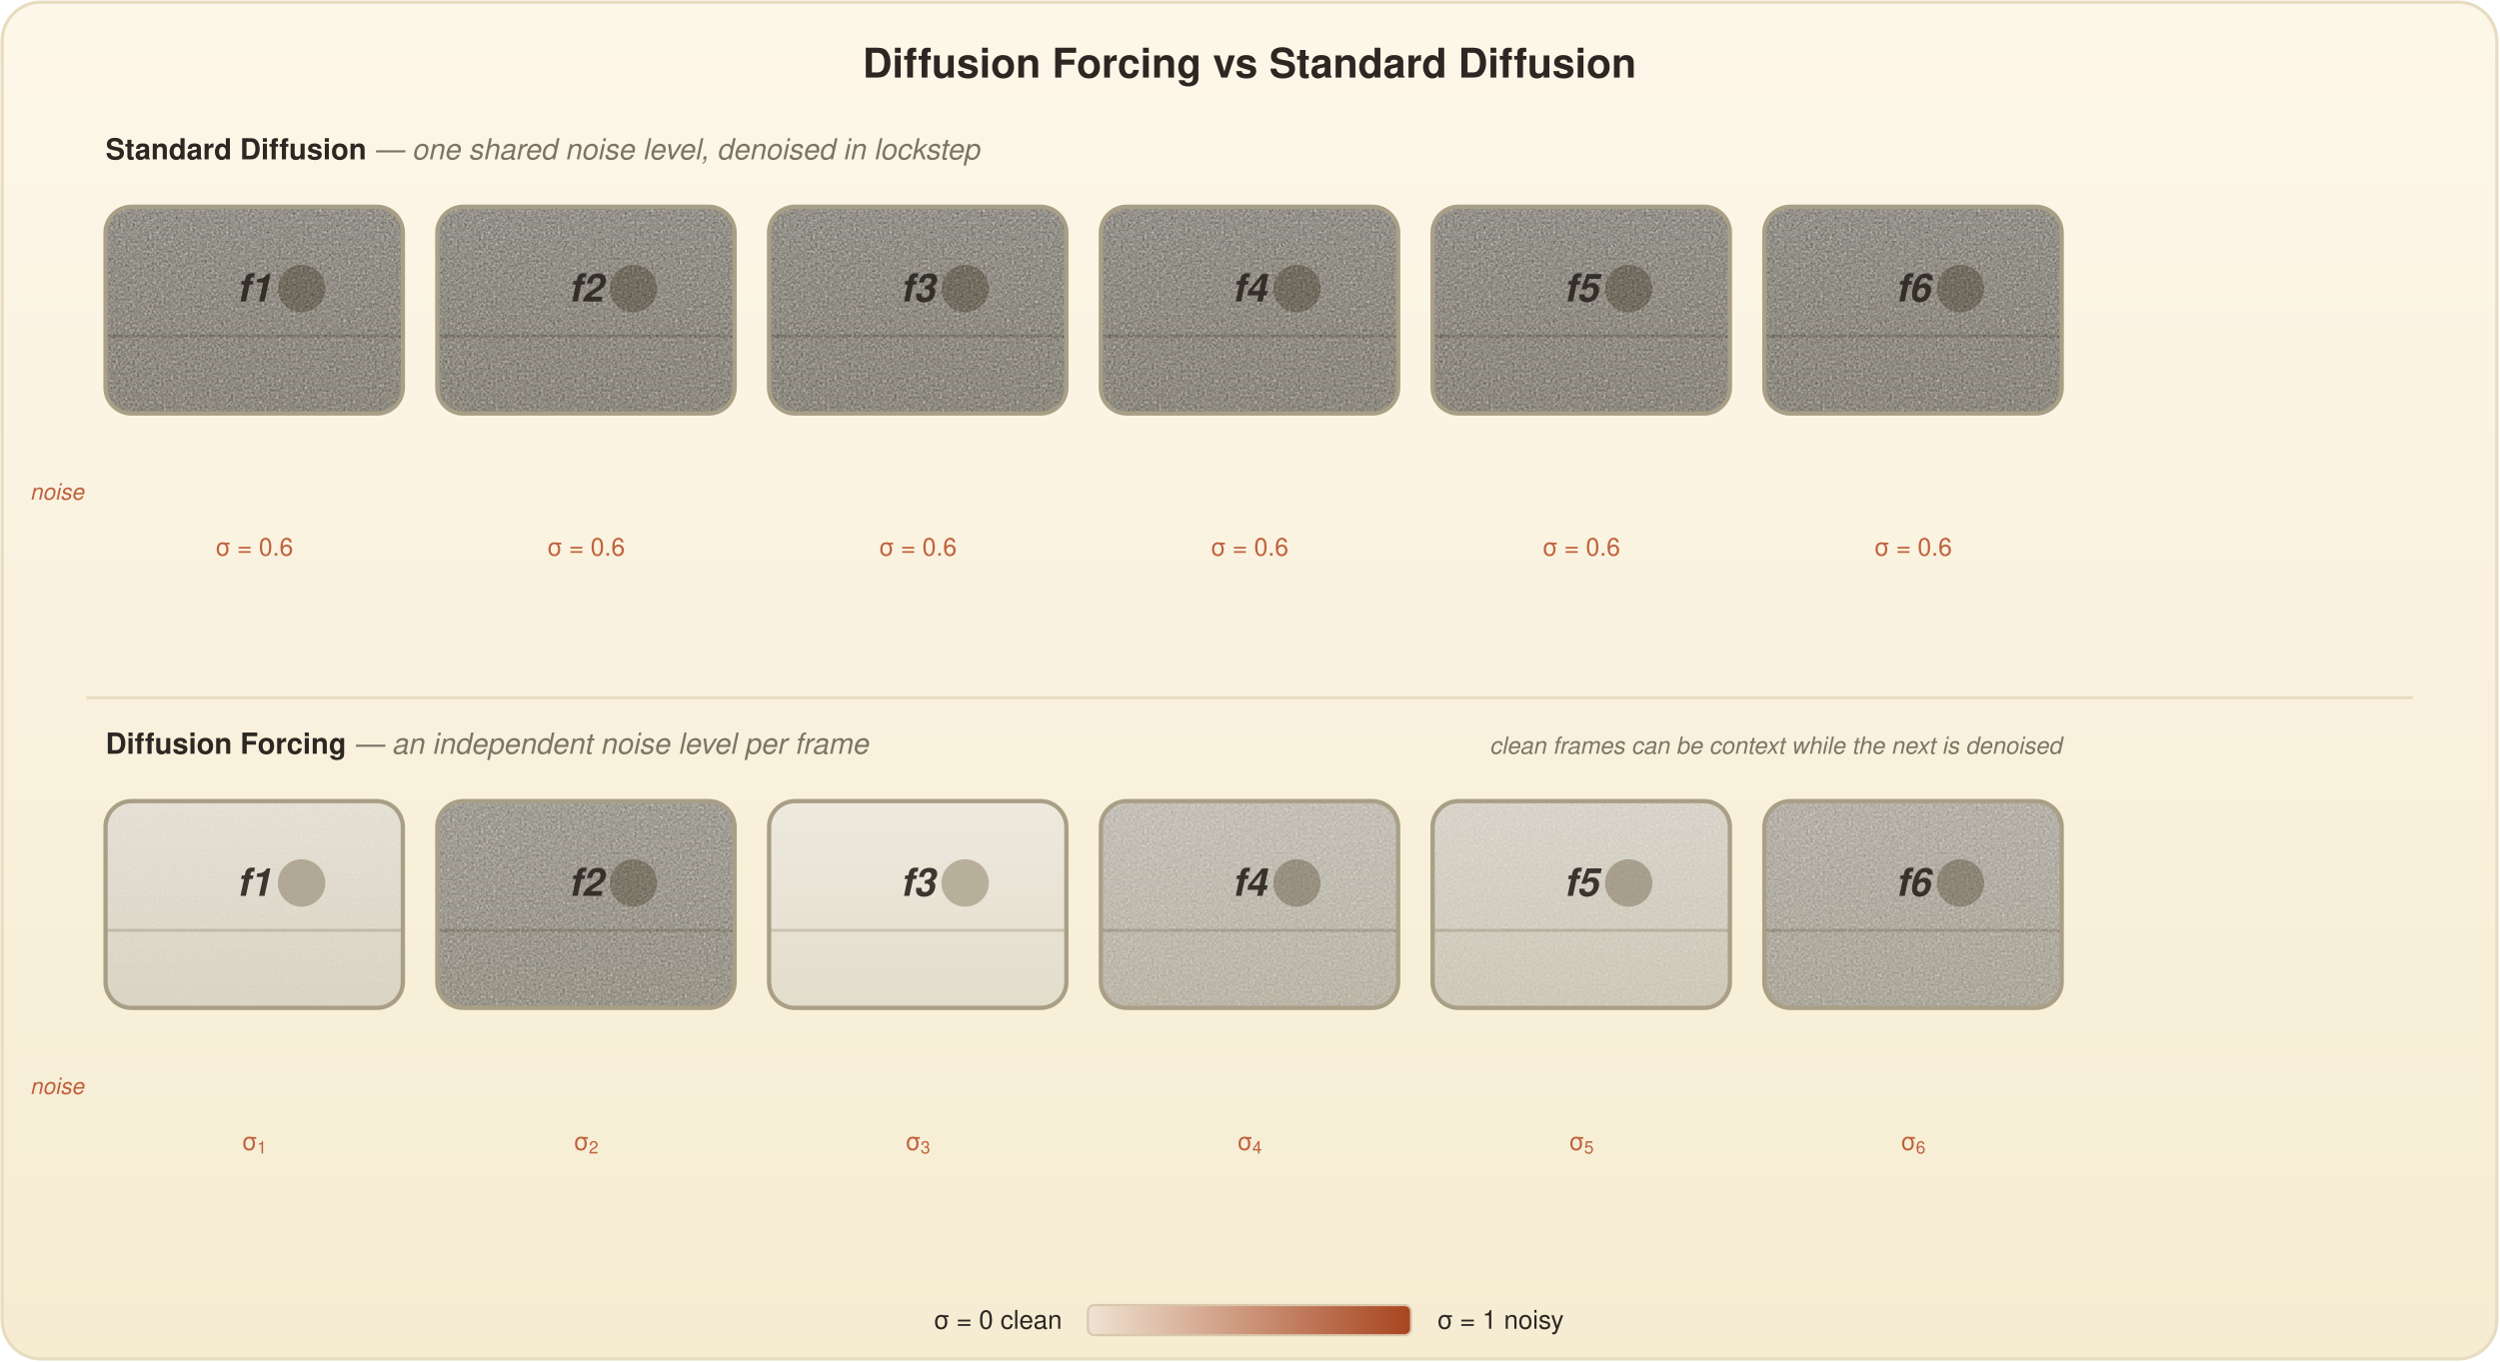
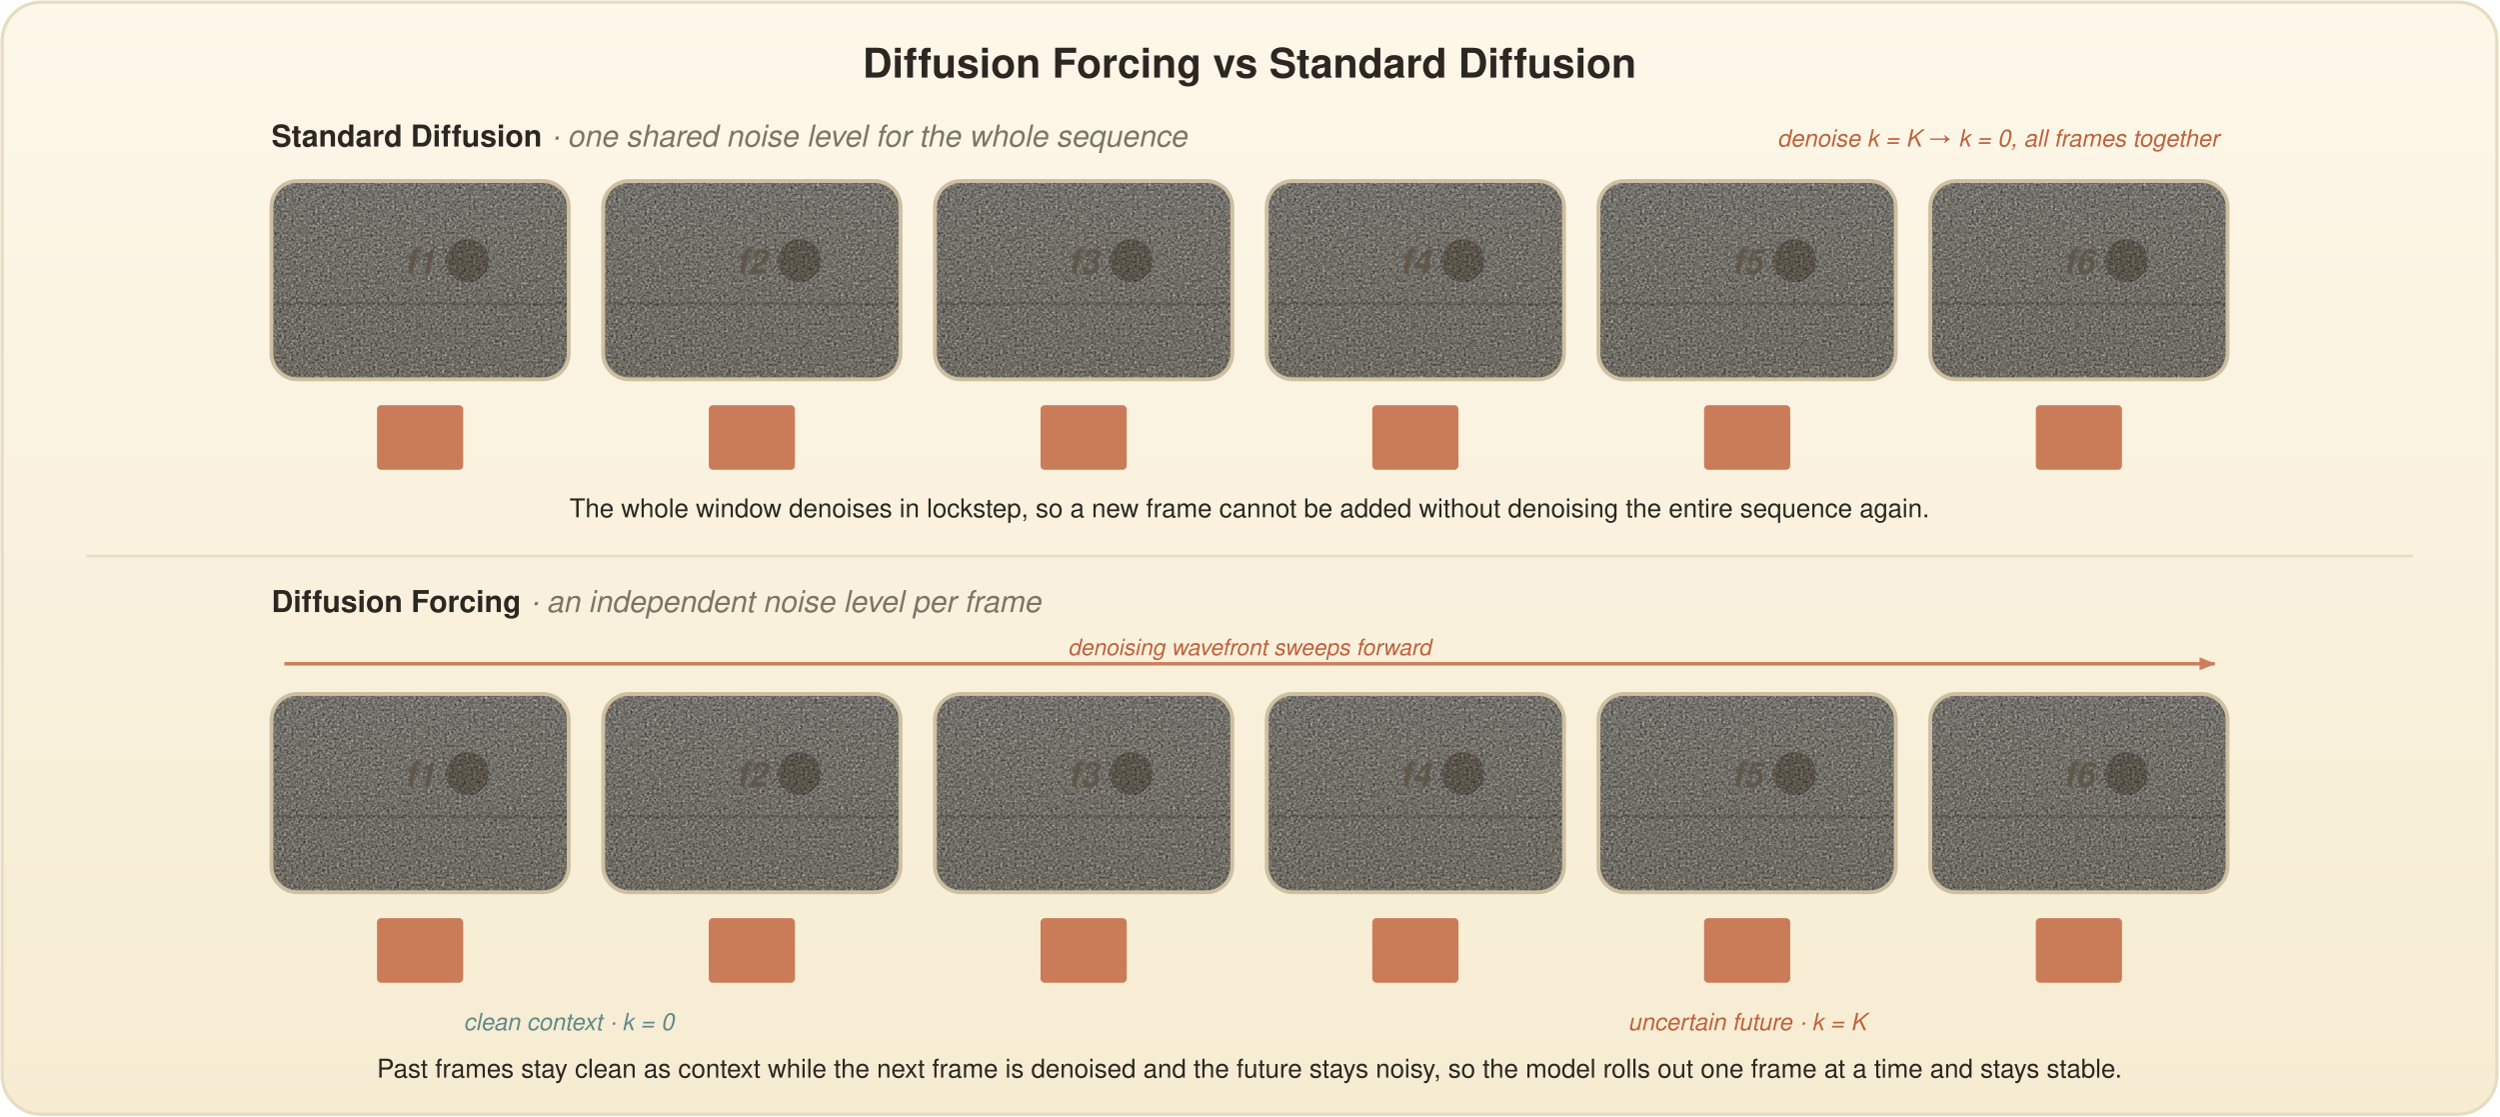
- <svg xmlns="http://www.w3.org/2000/svg" viewBox="0 0 1160 632" font-family="-apple-system, BlinkMacSystemFont, 'Segoe UI', Helvetica, Arial, sans-serif" role="img" aria-label="Diffusion forcing vs standard diffusion">
+ <svg xmlns="http://www.w3.org/2000/svg" viewBox="0 0 1160 518" font-family="-apple-system, BlinkMacSystemFont, 'Segoe UI', Helvetica, Arial, sans-serif" role="img" aria-label="Diffusion forcing vs standard diffusion">
  <defs>
    <linearGradient id="card" x1="0" y1="0" x2="0" y2="1">
      <stop offset="0" stop-color="#fdf7e9" />
      <stop offset="1" stop-color="#f6ecd2" />
    </linearGradient>
    <clipPath id="fclip">
-       <rect width="138" height="96" rx="12" />
+       <rect width="138" height="92" rx="12" />
    </clipPath>
    <filter id="grain">
      <feTurbulence type="fractalNoise" baseFrequency="0.9" numOctaves="3" seed="7" stitchTiles="stitch" />
      <feColorMatrix type="matrix" values="0 0 0 0 0  0 0 0 0 0  0 0 0 0 0  0.42 0.42 0.42 0 0" />
    </filter>
-     <linearGradient id="nscale" x1="0" y1="0" x2="1" y2="0">
-       <stop offset="0" stop-color="#efe2d2" />
-       <stop offset="1" stop-color="#a8451f" />
-     </linearGradient>
+     <marker id="ah-c0613c" markerWidth="9" markerHeight="9" refX="7" refY="3" orient="auto" markerUnits="userSpaceOnUse">
+       <path d="M0,0 L7.5,3 L0,6 Z" fill="#c0613c" />
+     </marker>
+     <marker id="ah-7c7565" markerWidth="9" markerHeight="9" refX="7" refY="3" orient="auto" markerUnits="userSpaceOnUse">
+       <path d="M0,0 L7.5,3 L0,6 Z" fill="#7c7565" />
+     </marker>
+     <marker id="ah-b3552c" markerWidth="9" markerHeight="9" refX="7" refY="3" orient="auto" markerUnits="userSpaceOnUse">
+       <path d="M0,0 L7.5,3 L0,6 Z" fill="#b3552c" />
+     </marker>
  </defs>
-   <rect x="1" y="1" width="1158" height="630" rx="18" fill="url(#card)" stroke="#e7dcc0" stroke-width="1.5" />
+   <rect x="1" y="1" width="1158" height="516" rx="18" fill="url(#card)" stroke="#e7dcc0" stroke-width="1.5" />
  <text x="580.0" y="36" text-anchor="middle" font-size="19" font-weight="700" fill="#2c2722">Diffusion Forcing vs Standard Diffusion</text>
-   <text x="49" y="74" font-size="13.5" font-weight="700" fill="#2c2722">Standard Diffusion <tspan font-weight="400" fill="#7c7565" font-style="italic">— one shared noise level, denoised in lockstep</tspan>
+   <text x="126" y="68" font-size="14" font-weight="700" fill="#2c2722">Standard Diffusion <tspan font-weight="400" fill="#7c7565" font-style="italic">· one shared noise level for the whole sequence</tspan>
  </text>
-   <g transform="translate(49,96)">
-     <linearGradient id="gstd49" x1="0" y1="0" x2="0" y2="1">
-       <stop offset="0" stop-color="#eee9de" />
-       <stop offset="1" stop-color="#e3ddcc" />
-     </linearGradient>
-     <g clip-path="url(#fclip)">
-       <rect width="138" height="96" fill="url(#gstd49)" />
-       <line x1="0" y1="60" x2="138" y2="60" stroke="#b3aa95" stroke-width="1.4" opacity="0.55" />
-       <circle cx="91" cy="38" r="11" fill="#b3aa95" opacity="0.9" />
-       <rect width="138" height="96" filter="url(#grain)" opacity="0.6">
-         <animate attributeName="opacity" values="0.6;0.6;0.28;0.6;0.6" keyTimes="0;0.2;0.5;0.8;1" dur="4s" repeatCount="indefinite" />
-       </rect>
-     </g>
-     <rect width="138" height="96" rx="12" fill="none" stroke="#a99f86" stroke-width="2" />
-     <text x="69.0" y="44" text-anchor="middle" font-size="18" font-style="italic" font-weight="600" fill="#2c2722" opacity="0.92">f1</text>
-   </g>
-   <g transform="translate(203,96)">
-     <linearGradient id="gstd203" x1="0" y1="0" x2="0" y2="1">
-       <stop offset="0" stop-color="#eee9de" />
-       <stop offset="1" stop-color="#e3ddcc" />
-     </linearGradient>
-     <g clip-path="url(#fclip)">
-       <rect width="138" height="96" fill="url(#gstd203)" />
-       <line x1="0" y1="60" x2="138" y2="60" stroke="#b3aa95" stroke-width="1.4" opacity="0.55" />
-       <circle cx="91" cy="38" r="11" fill="#b3aa95" opacity="0.9" />
-       <rect width="138" height="96" filter="url(#grain)" opacity="0.6">
-         <animate attributeName="opacity" values="0.6;0.6;0.28;0.6;0.6" keyTimes="0;0.2;0.5;0.8;1" dur="4s" repeatCount="indefinite" />
-       </rect>
-     </g>
-     <rect width="138" height="96" rx="12" fill="none" stroke="#a99f86" stroke-width="2" />
-     <text x="69.0" y="44" text-anchor="middle" font-size="18" font-style="italic" font-weight="600" fill="#2c2722" opacity="0.92">f2</text>
-   </g>
-   <g transform="translate(357,96)">
-     <linearGradient id="gstd357" x1="0" y1="0" x2="0" y2="1">
-       <stop offset="0" stop-color="#eee9de" />
-       <stop offset="1" stop-color="#e3ddcc" />
-     </linearGradient>
-     <g clip-path="url(#fclip)">
-       <rect width="138" height="96" fill="url(#gstd357)" />
-       <line x1="0" y1="60" x2="138" y2="60" stroke="#b3aa95" stroke-width="1.4" opacity="0.55" />
-       <circle cx="91" cy="38" r="11" fill="#b3aa95" opacity="0.9" />
-       <rect width="138" height="96" filter="url(#grain)" opacity="0.6">
-         <animate attributeName="opacity" values="0.6;0.6;0.28;0.6;0.6" keyTimes="0;0.2;0.5;0.8;1" dur="4s" repeatCount="indefinite" />
-       </rect>
-     </g>
-     <rect width="138" height="96" rx="12" fill="none" stroke="#a99f86" stroke-width="2" />
-     <text x="69.0" y="44" text-anchor="middle" font-size="18" font-style="italic" font-weight="600" fill="#2c2722" opacity="0.92">f3</text>
-   </g>
-   <g transform="translate(511,96)">
-     <linearGradient id="gstd511" x1="0" y1="0" x2="0" y2="1">
-       <stop offset="0" stop-color="#eee9de" />
-       <stop offset="1" stop-color="#e3ddcc" />
-     </linearGradient>
-     <g clip-path="url(#fclip)">
-       <rect width="138" height="96" fill="url(#gstd511)" />
-       <line x1="0" y1="60" x2="138" y2="60" stroke="#b3aa95" stroke-width="1.4" opacity="0.55" />
-       <circle cx="91" cy="38" r="11" fill="#b3aa95" opacity="0.9" />
-       <rect width="138" height="96" filter="url(#grain)" opacity="0.6">
-         <animate attributeName="opacity" values="0.6;0.6;0.28;0.6;0.6" keyTimes="0;0.2;0.5;0.8;1" dur="4s" repeatCount="indefinite" />
-       </rect>
-     </g>
-     <rect width="138" height="96" rx="12" fill="none" stroke="#a99f86" stroke-width="2" />
-     <text x="69.0" y="44" text-anchor="middle" font-size="18" font-style="italic" font-weight="600" fill="#2c2722" opacity="0.92">f4</text>
-   </g>
-   <g transform="translate(665,96)">
-     <linearGradient id="gstd665" x1="0" y1="0" x2="0" y2="1">
-       <stop offset="0" stop-color="#eee9de" />
-       <stop offset="1" stop-color="#e3ddcc" />
-     </linearGradient>
-     <g clip-path="url(#fclip)">
-       <rect width="138" height="96" fill="url(#gstd665)" />
-       <line x1="0" y1="60" x2="138" y2="60" stroke="#b3aa95" stroke-width="1.4" opacity="0.55" />
-       <circle cx="91" cy="38" r="11" fill="#b3aa95" opacity="0.9" />
-       <rect width="138" height="96" filter="url(#grain)" opacity="0.6">
-         <animate attributeName="opacity" values="0.6;0.6;0.28;0.6;0.6" keyTimes="0;0.2;0.5;0.8;1" dur="4s" repeatCount="indefinite" />
-       </rect>
-     </g>
-     <rect width="138" height="96" rx="12" fill="none" stroke="#a99f86" stroke-width="2" />
-     <text x="69.0" y="44" text-anchor="middle" font-size="18" font-style="italic" font-weight="600" fill="#2c2722" opacity="0.92">f5</text>
-   </g>
-   <g transform="translate(819,96)">
-     <linearGradient id="gstd819" x1="0" y1="0" x2="0" y2="1">
-       <stop offset="0" stop-color="#eee9de" />
-       <stop offset="1" stop-color="#e3ddcc" />
-     </linearGradient>
-     <g clip-path="url(#fclip)">
-       <rect width="138" height="96" fill="url(#gstd819)" />
-       <line x1="0" y1="60" x2="138" y2="60" stroke="#b3aa95" stroke-width="1.4" opacity="0.55" />
-       <circle cx="91" cy="38" r="11" fill="#b3aa95" opacity="0.9" />
-       <rect width="138" height="96" filter="url(#grain)" opacity="0.6">
-         <animate attributeName="opacity" values="0.6;0.6;0.28;0.6;0.6" keyTimes="0;0.2;0.5;0.8;1" dur="4s" repeatCount="indefinite" />
-       </rect>
-     </g>
-     <rect width="138" height="96" rx="12" fill="none" stroke="#a99f86" stroke-width="2" />
-     <text x="69.0" y="44" text-anchor="middle" font-size="18" font-style="italic" font-weight="600" fill="#2c2722" opacity="0.92">f6</text>
-   </g>
-   <rect x="96.0" width="44" rx="2" fill="#c0613c" opacity="0.82">
-     <animate attributeName="height" values="22;22;10;22;22" keyTimes="0;0.2;0.5;0.8;1" dur="4s" repeatCount="indefinite" />
-     <animate attributeName="y" values="218;218;230;218;218" keyTimes="0;0.2;0.5;0.8;1" dur="4s" repeatCount="indefinite" />
-   </rect>
-   <text x="118.0" y="258" text-anchor="middle" font-size="11.5" fill="#c0613c">σ = 0.6</text>
-   <rect x="250.0" width="44" rx="2" fill="#c0613c" opacity="0.82">
-     <animate attributeName="height" values="22;22;10;22;22" keyTimes="0;0.2;0.5;0.8;1" dur="4s" repeatCount="indefinite" />
-     <animate attributeName="y" values="218;218;230;218;218" keyTimes="0;0.2;0.5;0.8;1" dur="4s" repeatCount="indefinite" />
-   </rect>
-   <text x="272.0" y="258" text-anchor="middle" font-size="11.5" fill="#c0613c">σ = 0.6</text>
-   <rect x="404.0" width="44" rx="2" fill="#c0613c" opacity="0.82">
-     <animate attributeName="height" values="22;22;10;22;22" keyTimes="0;0.2;0.5;0.8;1" dur="4s" repeatCount="indefinite" />
-     <animate attributeName="y" values="218;218;230;218;218" keyTimes="0;0.2;0.5;0.8;1" dur="4s" repeatCount="indefinite" />
-   </rect>
-   <text x="426.0" y="258" text-anchor="middle" font-size="11.5" fill="#c0613c">σ = 0.6</text>
-   <rect x="558.0" width="44" rx="2" fill="#c0613c" opacity="0.82">
-     <animate attributeName="height" values="22;22;10;22;22" keyTimes="0;0.2;0.5;0.8;1" dur="4s" repeatCount="indefinite" />
-     <animate attributeName="y" values="218;218;230;218;218" keyTimes="0;0.2;0.5;0.8;1" dur="4s" repeatCount="indefinite" />
-   </rect>
-   <text x="580.0" y="258" text-anchor="middle" font-size="11.5" fill="#c0613c">σ = 0.6</text>
-   <rect x="712.0" width="44" rx="2" fill="#c0613c" opacity="0.82">
-     <animate attributeName="height" values="22;22;10;22;22" keyTimes="0;0.2;0.5;0.8;1" dur="4s" repeatCount="indefinite" />
-     <animate attributeName="y" values="218;218;230;218;218" keyTimes="0;0.2;0.5;0.8;1" dur="4s" repeatCount="indefinite" />
-   </rect>
-   <text x="734.0" y="258" text-anchor="middle" font-size="11.5" fill="#c0613c">σ = 0.6</text>
-   <rect x="866.0" width="44" rx="2" fill="#c0613c" opacity="0.82">
-     <animate attributeName="height" values="22;22;10;22;22" keyTimes="0;0.2;0.5;0.8;1" dur="4s" repeatCount="indefinite" />
-     <animate attributeName="y" values="218;218;230;218;218" keyTimes="0;0.2;0.5;0.8;1" dur="4s" repeatCount="indefinite" />
-   </rect>
-   <text x="888.0" y="258" text-anchor="middle" font-size="11.5" fill="#c0613c">σ = 0.6</text>
-   <text x="39" y="232" text-anchor="end" font-size="10.5" font-style="italic" fill="#c0613c">noise</text>
-   <line x1="40" y1="324" x2="1120" y2="324" stroke="#e7dcc0" stroke-width="1.3" />
-   <text x="49" y="350" font-size="13.5" font-weight="700" fill="#2c2722">Diffusion Forcing <tspan font-weight="400" fill="#7c7565" font-style="italic">— an independent noise level per frame</tspan>
+   <g transform="translate(126,84)">
+     <linearGradient id="g12684" x1="0" y1="0" x2="0" y2="1">
+       <stop offset="0" stop-color="#eee9de" />
+       <stop offset="1" stop-color="#e3ddcc" />
+     </linearGradient>
+     <g clip-path="url(#fclip)">
+       <rect width="138" height="92" fill="url(#g12684)" />
+       <line x1="0" y1="57" x2="138" y2="57" stroke="#b3aa95" stroke-width="1.4" opacity="0.55" />
+       <circle cx="91" cy="37" r="10" fill="#b3aa95" opacity="0.9" />
+       <rect width="138" height="92" filter="url(#grain)" opacity="0.820">
+         <animate attributeName="opacity" values="0.82;0.82;0.04;0.04;0.82" keyTimes="0;0.10;0.52;0.84;1" dur="7.0s" repeatCount="indefinite" calcMode="spline" keySplines="0.4 0 0.6 1;0.4 0 0.6 1;0.4 0 0.6 1;0.4 0 0.6 1" />
+       </rect>
+     </g>
+     <rect width="138" height="92" rx="12" fill="none" stroke="#cdbfa0" stroke-width="1.8" />
+     <text x="69.0" y="43" text-anchor="middle" font-size="16" font-style="italic" font-weight="600" fill="#5c5446" opacity="0.85">f1</text>
+   </g>
+   <rect x="175.0" y="188.0" width="40" height="30.0" rx="2" fill="#c0613c" opacity="0.82">
+     <animate attributeName="height" values="30.0;30.0;2.0;2.0;30.0" keyTimes="0;0.10;0.52;0.84;1" dur="7.0s" repeatCount="indefinite" calcMode="spline" keySplines="0.4 0 0.6 1;0.4 0 0.6 1;0.4 0 0.6 1;0.4 0 0.6 1" />
+     <animate attributeName="y" values="188.0;188.0;216.0;216.0;188.0" keyTimes="0;0.10;0.52;0.84;1" dur="7.0s" repeatCount="indefinite" calcMode="spline" keySplines="0.4 0 0.6 1;0.4 0 0.6 1;0.4 0 0.6 1;0.4 0 0.6 1" />
+   </rect>
+   <g transform="translate(280,84)">
+     <linearGradient id="g28084" x1="0" y1="0" x2="0" y2="1">
+       <stop offset="0" stop-color="#eee9de" />
+       <stop offset="1" stop-color="#e3ddcc" />
+     </linearGradient>
+     <g clip-path="url(#fclip)">
+       <rect width="138" height="92" fill="url(#g28084)" />
+       <line x1="0" y1="57" x2="138" y2="57" stroke="#b3aa95" stroke-width="1.4" opacity="0.55" />
+       <circle cx="91" cy="37" r="10" fill="#b3aa95" opacity="0.9" />
+       <rect width="138" height="92" filter="url(#grain)" opacity="0.820">
+         <animate attributeName="opacity" values="0.82;0.82;0.04;0.04;0.82" keyTimes="0;0.10;0.52;0.84;1" dur="7.0s" repeatCount="indefinite" calcMode="spline" keySplines="0.4 0 0.6 1;0.4 0 0.6 1;0.4 0 0.6 1;0.4 0 0.6 1" />
+       </rect>
+     </g>
+     <rect width="138" height="92" rx="12" fill="none" stroke="#cdbfa0" stroke-width="1.8" />
+     <text x="69.0" y="43" text-anchor="middle" font-size="16" font-style="italic" font-weight="600" fill="#5c5446" opacity="0.85">f2</text>
+   </g>
+   <rect x="329.0" y="188.0" width="40" height="30.0" rx="2" fill="#c0613c" opacity="0.82">
+     <animate attributeName="height" values="30.0;30.0;2.0;2.0;30.0" keyTimes="0;0.10;0.52;0.84;1" dur="7.0s" repeatCount="indefinite" calcMode="spline" keySplines="0.4 0 0.6 1;0.4 0 0.6 1;0.4 0 0.6 1;0.4 0 0.6 1" />
+     <animate attributeName="y" values="188.0;188.0;216.0;216.0;188.0" keyTimes="0;0.10;0.52;0.84;1" dur="7.0s" repeatCount="indefinite" calcMode="spline" keySplines="0.4 0 0.6 1;0.4 0 0.6 1;0.4 0 0.6 1;0.4 0 0.6 1" />
+   </rect>
+   <g transform="translate(434,84)">
+     <linearGradient id="g43484" x1="0" y1="0" x2="0" y2="1">
+       <stop offset="0" stop-color="#eee9de" />
+       <stop offset="1" stop-color="#e3ddcc" />
+     </linearGradient>
+     <g clip-path="url(#fclip)">
+       <rect width="138" height="92" fill="url(#g43484)" />
+       <line x1="0" y1="57" x2="138" y2="57" stroke="#b3aa95" stroke-width="1.4" opacity="0.55" />
+       <circle cx="91" cy="37" r="10" fill="#b3aa95" opacity="0.9" />
+       <rect width="138" height="92" filter="url(#grain)" opacity="0.820">
+         <animate attributeName="opacity" values="0.82;0.82;0.04;0.04;0.82" keyTimes="0;0.10;0.52;0.84;1" dur="7.0s" repeatCount="indefinite" calcMode="spline" keySplines="0.4 0 0.6 1;0.4 0 0.6 1;0.4 0 0.6 1;0.4 0 0.6 1" />
+       </rect>
+     </g>
+     <rect width="138" height="92" rx="12" fill="none" stroke="#cdbfa0" stroke-width="1.8" />
+     <text x="69.0" y="43" text-anchor="middle" font-size="16" font-style="italic" font-weight="600" fill="#5c5446" opacity="0.85">f3</text>
+   </g>
+   <rect x="483.0" y="188.0" width="40" height="30.0" rx="2" fill="#c0613c" opacity="0.82">
+     <animate attributeName="height" values="30.0;30.0;2.0;2.0;30.0" keyTimes="0;0.10;0.52;0.84;1" dur="7.0s" repeatCount="indefinite" calcMode="spline" keySplines="0.4 0 0.6 1;0.4 0 0.6 1;0.4 0 0.6 1;0.4 0 0.6 1" />
+     <animate attributeName="y" values="188.0;188.0;216.0;216.0;188.0" keyTimes="0;0.10;0.52;0.84;1" dur="7.0s" repeatCount="indefinite" calcMode="spline" keySplines="0.4 0 0.6 1;0.4 0 0.6 1;0.4 0 0.6 1;0.4 0 0.6 1" />
+   </rect>
+   <g transform="translate(588,84)">
+     <linearGradient id="g58884" x1="0" y1="0" x2="0" y2="1">
+       <stop offset="0" stop-color="#eee9de" />
+       <stop offset="1" stop-color="#e3ddcc" />
+     </linearGradient>
+     <g clip-path="url(#fclip)">
+       <rect width="138" height="92" fill="url(#g58884)" />
+       <line x1="0" y1="57" x2="138" y2="57" stroke="#b3aa95" stroke-width="1.4" opacity="0.55" />
+       <circle cx="91" cy="37" r="10" fill="#b3aa95" opacity="0.9" />
+       <rect width="138" height="92" filter="url(#grain)" opacity="0.820">
+         <animate attributeName="opacity" values="0.82;0.82;0.04;0.04;0.82" keyTimes="0;0.10;0.52;0.84;1" dur="7.0s" repeatCount="indefinite" calcMode="spline" keySplines="0.4 0 0.6 1;0.4 0 0.6 1;0.4 0 0.6 1;0.4 0 0.6 1" />
+       </rect>
+     </g>
+     <rect width="138" height="92" rx="12" fill="none" stroke="#cdbfa0" stroke-width="1.8" />
+     <text x="69.0" y="43" text-anchor="middle" font-size="16" font-style="italic" font-weight="600" fill="#5c5446" opacity="0.85">f4</text>
+   </g>
+   <rect x="637.0" y="188.0" width="40" height="30.0" rx="2" fill="#c0613c" opacity="0.82">
+     <animate attributeName="height" values="30.0;30.0;2.0;2.0;30.0" keyTimes="0;0.10;0.52;0.84;1" dur="7.0s" repeatCount="indefinite" calcMode="spline" keySplines="0.4 0 0.6 1;0.4 0 0.6 1;0.4 0 0.6 1;0.4 0 0.6 1" />
+     <animate attributeName="y" values="188.0;188.0;216.0;216.0;188.0" keyTimes="0;0.10;0.52;0.84;1" dur="7.0s" repeatCount="indefinite" calcMode="spline" keySplines="0.4 0 0.6 1;0.4 0 0.6 1;0.4 0 0.6 1;0.4 0 0.6 1" />
+   </rect>
+   <g transform="translate(742,84)">
+     <linearGradient id="g74284" x1="0" y1="0" x2="0" y2="1">
+       <stop offset="0" stop-color="#eee9de" />
+       <stop offset="1" stop-color="#e3ddcc" />
+     </linearGradient>
+     <g clip-path="url(#fclip)">
+       <rect width="138" height="92" fill="url(#g74284)" />
+       <line x1="0" y1="57" x2="138" y2="57" stroke="#b3aa95" stroke-width="1.4" opacity="0.55" />
+       <circle cx="91" cy="37" r="10" fill="#b3aa95" opacity="0.9" />
+       <rect width="138" height="92" filter="url(#grain)" opacity="0.820">
+         <animate attributeName="opacity" values="0.82;0.82;0.04;0.04;0.82" keyTimes="0;0.10;0.52;0.84;1" dur="7.0s" repeatCount="indefinite" calcMode="spline" keySplines="0.4 0 0.6 1;0.4 0 0.6 1;0.4 0 0.6 1;0.4 0 0.6 1" />
+       </rect>
+     </g>
+     <rect width="138" height="92" rx="12" fill="none" stroke="#cdbfa0" stroke-width="1.8" />
+     <text x="69.0" y="43" text-anchor="middle" font-size="16" font-style="italic" font-weight="600" fill="#5c5446" opacity="0.85">f5</text>
+   </g>
+   <rect x="791.0" y="188.0" width="40" height="30.0" rx="2" fill="#c0613c" opacity="0.82">
+     <animate attributeName="height" values="30.0;30.0;2.0;2.0;30.0" keyTimes="0;0.10;0.52;0.84;1" dur="7.0s" repeatCount="indefinite" calcMode="spline" keySplines="0.4 0 0.6 1;0.4 0 0.6 1;0.4 0 0.6 1;0.4 0 0.6 1" />
+     <animate attributeName="y" values="188.0;188.0;216.0;216.0;188.0" keyTimes="0;0.10;0.52;0.84;1" dur="7.0s" repeatCount="indefinite" calcMode="spline" keySplines="0.4 0 0.6 1;0.4 0 0.6 1;0.4 0 0.6 1;0.4 0 0.6 1" />
+   </rect>
+   <g transform="translate(896,84)">
+     <linearGradient id="g89684" x1="0" y1="0" x2="0" y2="1">
+       <stop offset="0" stop-color="#eee9de" />
+       <stop offset="1" stop-color="#e3ddcc" />
+     </linearGradient>
+     <g clip-path="url(#fclip)">
+       <rect width="138" height="92" fill="url(#g89684)" />
+       <line x1="0" y1="57" x2="138" y2="57" stroke="#b3aa95" stroke-width="1.4" opacity="0.55" />
+       <circle cx="91" cy="37" r="10" fill="#b3aa95" opacity="0.9" />
+       <rect width="138" height="92" filter="url(#grain)" opacity="0.820">
+         <animate attributeName="opacity" values="0.82;0.82;0.04;0.04;0.82" keyTimes="0;0.10;0.52;0.84;1" dur="7.0s" repeatCount="indefinite" calcMode="spline" keySplines="0.4 0 0.6 1;0.4 0 0.6 1;0.4 0 0.6 1;0.4 0 0.6 1" />
+       </rect>
+     </g>
+     <rect width="138" height="92" rx="12" fill="none" stroke="#cdbfa0" stroke-width="1.8" />
+     <text x="69.0" y="43" text-anchor="middle" font-size="16" font-style="italic" font-weight="600" fill="#5c5446" opacity="0.85">f6</text>
+   </g>
+   <rect x="945.0" y="188.0" width="40" height="30.0" rx="2" fill="#c0613c" opacity="0.82">
+     <animate attributeName="height" values="30.0;30.0;2.0;2.0;30.0" keyTimes="0;0.10;0.52;0.84;1" dur="7.0s" repeatCount="indefinite" calcMode="spline" keySplines="0.4 0 0.6 1;0.4 0 0.6 1;0.4 0 0.6 1;0.4 0 0.6 1" />
+     <animate attributeName="y" values="188.0;188.0;216.0;216.0;188.0" keyTimes="0;0.10;0.52;0.84;1" dur="7.0s" repeatCount="indefinite" calcMode="spline" keySplines="0.4 0 0.6 1;0.4 0 0.6 1;0.4 0 0.6 1;0.4 0 0.6 1" />
+   </rect>
+   <text x="1030" y="68" text-anchor="end" font-size="11" font-style="italic" fill="#c0613c">denoise k = K → k = 0, all frames together</text>
+   <text x="580.0" y="240" text-anchor="middle" font-size="12" fill="#2c2722">The whole window denoises in lockstep, so a new frame cannot be added without denoising the entire sequence again.</text>
+   <line x1="40" y1="258" x2="1120" y2="258" stroke="#e7dcc0" stroke-width="1.3" />
+   <text x="126" y="284" font-size="14" font-weight="700" fill="#2c2722">Diffusion Forcing <tspan font-weight="400" fill="#7c7565" font-style="italic">· an independent noise level per frame</tspan>
  </text>
-   <g transform="translate(49,372)">
-     <linearGradient id="gstd49" x1="0" y1="0" x2="0" y2="1">
-       <stop offset="0" stop-color="#eee9de" />
-       <stop offset="1" stop-color="#e3ddcc" />
-     </linearGradient>
-     <g clip-path="url(#fclip)">
-       <rect width="138" height="96" fill="url(#gstd49)" />
-       <line x1="0" y1="60" x2="138" y2="60" stroke="#b3aa95" stroke-width="1.4" opacity="0.55" />
-       <circle cx="91" cy="38" r="11" fill="#b3aa95" opacity="0.9" />
-       <rect width="138" height="96" filter="url(#grain)" opacity="0.066">
-         <animate attributeName="opacity" values="0.066;0.451;0.066" dur="3.0s" begin="-0.0s" repeatCount="indefinite" calcMode="spline" keyTimes="0;0.5;1" keySplines="0.4 0 0.6 1;0.4 0 0.6 1" />
-       </rect>
-     </g>
-     <rect width="138" height="96" rx="12" fill="none" stroke="#a99f86" stroke-width="2" />
-     <text x="69.0" y="44" text-anchor="middle" font-size="18" font-style="italic" font-weight="600" fill="#2c2722" opacity="0.92">f1</text>
-   </g>
-   <rect x="96.0" width="44" rx="2" fill="#c0613c" opacity="0.82">
-     <animate attributeName="height" values="3.4;23.1;3.4" dur="3.0s" begin="-0.0s" repeatCount="indefinite" calcMode="spline" keyTimes="0;0.5;1" keySplines="0.4 0 0.6 1;0.4 0 0.6 1" />
-     <animate attributeName="y" values="512.6;492.9;512.6" dur="3.0s" begin="-0.0s" repeatCount="indefinite" calcMode="spline" keyTimes="0;0.5;1" keySplines="0.4 0 0.6 1;0.4 0 0.6 1" />
-   </rect>
-   <text x="118.0" y="534" text-anchor="middle" font-size="11.5" fill="#c0613c">σ<tspan baseline-shift="sub" font-size="8">1</tspan>
-   </text>
-   <g transform="translate(203,372)">
-     <linearGradient id="gstd203" x1="0" y1="0" x2="0" y2="1">
-       <stop offset="0" stop-color="#eee9de" />
-       <stop offset="1" stop-color="#e3ddcc" />
-     </linearGradient>
-     <g clip-path="url(#fclip)">
-       <rect width="138" height="96" fill="url(#gstd203)" />
-       <line x1="0" y1="60" x2="138" y2="60" stroke="#b3aa95" stroke-width="1.4" opacity="0.55" />
-       <circle cx="91" cy="38" r="11" fill="#b3aa95" opacity="0.9" />
-       <rect width="138" height="96" filter="url(#grain)" opacity="0.508">
-         <animate attributeName="opacity" values="0.508;0.820;0.508" dur="4.2s" begin="-1.1s" repeatCount="indefinite" calcMode="spline" keyTimes="0;0.5;1" keySplines="0.4 0 0.6 1;0.4 0 0.6 1" />
-       </rect>
-     </g>
-     <rect width="138" height="96" rx="12" fill="none" stroke="#a99f86" stroke-width="2" />
-     <text x="69.0" y="44" text-anchor="middle" font-size="18" font-style="italic" font-weight="600" fill="#2c2722" opacity="0.92">f2</text>
-   </g>
-   <rect x="250.0" width="44" rx="2" fill="#c0613c" opacity="0.82">
-     <animate attributeName="height" values="26.0;42.0;26.0" dur="4.2s" begin="-1.1s" repeatCount="indefinite" calcMode="spline" keyTimes="0;0.5;1" keySplines="0.4 0 0.6 1;0.4 0 0.6 1" />
-     <animate attributeName="y" values="490.0;474.0;490.0" dur="4.2s" begin="-1.1s" repeatCount="indefinite" calcMode="spline" keyTimes="0;0.5;1" keySplines="0.4 0 0.6 1;0.4 0 0.6 1" />
-   </rect>
-   <text x="272.0" y="534" text-anchor="middle" font-size="11.5" fill="#c0613c">σ<tspan baseline-shift="sub" font-size="8">2</tspan>
-   </text>
-   <g transform="translate(357,372)">
-     <linearGradient id="gstd357" x1="0" y1="0" x2="0" y2="1">
-       <stop offset="0" stop-color="#eee9de" />
-       <stop offset="1" stop-color="#e3ddcc" />
-     </linearGradient>
-     <g clip-path="url(#fclip)">
-       <rect width="138" height="96" fill="url(#gstd357)" />
-       <line x1="0" y1="60" x2="138" y2="60" stroke="#b3aa95" stroke-width="1.4" opacity="0.55" />
-       <circle cx="91" cy="38" r="11" fill="#b3aa95" opacity="0.9" />
-       <rect width="138" height="96" filter="url(#grain)" opacity="0.0">
-         <animate attributeName="opacity" values="0.000;0.230;0.000" dur="2.4s" begin="-0.6s" repeatCount="indefinite" calcMode="spline" keyTimes="0;0.5;1" keySplines="0.4 0 0.6 1;0.4 0 0.6 1" />
-       </rect>
-     </g>
-     <rect width="138" height="96" rx="12" fill="none" stroke="#a99f86" stroke-width="2" />
-     <text x="69.0" y="44" text-anchor="middle" font-size="18" font-style="italic" font-weight="600" fill="#2c2722" opacity="0.92">f3</text>
-   </g>
-   <rect x="404.0" width="44" rx="2" fill="#c0613c" opacity="0.82">
-     <animate attributeName="height" values="0.0;11.8;0.0" dur="2.4s" begin="-0.6s" repeatCount="indefinite" calcMode="spline" keyTimes="0;0.5;1" keySplines="0.4 0 0.6 1;0.4 0 0.6 1" />
-     <animate attributeName="y" values="516.0;504.2;516.0" dur="2.4s" begin="-0.6s" repeatCount="indefinite" calcMode="spline" keyTimes="0;0.5;1" keySplines="0.4 0 0.6 1;0.4 0 0.6 1" />
-   </rect>
-   <text x="426.0" y="534" text-anchor="middle" font-size="11.5" fill="#c0613c">σ<tspan baseline-shift="sub" font-size="8">3</tspan>
-   </text>
-   <g transform="translate(511,372)">
-     <linearGradient id="gstd511" x1="0" y1="0" x2="0" y2="1">
-       <stop offset="0" stop-color="#eee9de" />
-       <stop offset="1" stop-color="#e3ddcc" />
-     </linearGradient>
-     <g clip-path="url(#fclip)">
-       <rect width="138" height="96" fill="url(#gstd511)" />
-       <line x1="0" y1="60" x2="138" y2="60" stroke="#b3aa95" stroke-width="1.4" opacity="0.55" />
-       <circle cx="91" cy="38" r="11" fill="#b3aa95" opacity="0.9" />
-       <rect width="138" height="96" filter="url(#grain)" opacity="0.279">
-         <animate attributeName="opacity" values="0.279;0.672;0.279" dur="3.6s" begin="-2.0s" repeatCount="indefinite" calcMode="spline" keyTimes="0;0.5;1" keySplines="0.4 0 0.6 1;0.4 0 0.6 1" />
-       </rect>
-     </g>
-     <rect width="138" height="96" rx="12" fill="none" stroke="#a99f86" stroke-width="2" />
-     <text x="69.0" y="44" text-anchor="middle" font-size="18" font-style="italic" font-weight="600" fill="#2c2722" opacity="0.92">f4</text>
-   </g>
-   <rect x="558.0" width="44" rx="2" fill="#c0613c" opacity="0.82">
-     <animate attributeName="height" values="14.3;34.4;14.3" dur="3.6s" begin="-2.0s" repeatCount="indefinite" calcMode="spline" keyTimes="0;0.5;1" keySplines="0.4 0 0.6 1;0.4 0 0.6 1" />
-     <animate attributeName="y" values="501.7;481.6;501.7" dur="3.6s" begin="-2.0s" repeatCount="indefinite" calcMode="spline" keyTimes="0;0.5;1" keySplines="0.4 0 0.6 1;0.4 0 0.6 1" />
-   </rect>
-   <text x="580.0" y="534" text-anchor="middle" font-size="11.5" fill="#c0613c">σ<tspan baseline-shift="sub" font-size="8">4</tspan>
-   </text>
-   <g transform="translate(665,372)">
-     <linearGradient id="gstd665" x1="0" y1="0" x2="0" y2="1">
-       <stop offset="0" stop-color="#eee9de" />
-       <stop offset="1" stop-color="#e3ddcc" />
-     </linearGradient>
-     <g clip-path="url(#fclip)">
-       <rect width="138" height="96" fill="url(#gstd665)" />
-       <line x1="0" y1="60" x2="138" y2="60" stroke="#b3aa95" stroke-width="1.4" opacity="0.55" />
-       <circle cx="91" cy="38" r="11" fill="#b3aa95" opacity="0.9" />
-       <rect width="138" height="96" filter="url(#grain)" opacity="0.148">
-         <animate attributeName="opacity" values="0.148;0.754;0.148" dur="5.0s" begin="-0.4s" repeatCount="indefinite" calcMode="spline" keyTimes="0;0.5;1" keySplines="0.4 0 0.6 1;0.4 0 0.6 1" />
-       </rect>
-     </g>
-     <rect width="138" height="96" rx="12" fill="none" stroke="#a99f86" stroke-width="2" />
-     <text x="69.0" y="44" text-anchor="middle" font-size="18" font-style="italic" font-weight="600" fill="#2c2722" opacity="0.92">f5</text>
-   </g>
-   <rect x="712.0" width="44" rx="2" fill="#c0613c" opacity="0.82">
-     <animate attributeName="height" values="7.6;38.6;7.6" dur="5.0s" begin="-0.4s" repeatCount="indefinite" calcMode="spline" keyTimes="0;0.5;1" keySplines="0.4 0 0.6 1;0.4 0 0.6 1" />
-     <animate attributeName="y" values="508.4;477.4;508.4" dur="5.0s" begin="-0.4s" repeatCount="indefinite" calcMode="spline" keyTimes="0;0.5;1" keySplines="0.4 0 0.6 1;0.4 0 0.6 1" />
-   </rect>
-   <text x="734.0" y="534" text-anchor="middle" font-size="11.5" fill="#c0613c">σ<tspan baseline-shift="sub" font-size="8">5</tspan>
-   </text>
-   <g transform="translate(819,372)">
-     <linearGradient id="gstd819" x1="0" y1="0" x2="0" y2="1">
-       <stop offset="0" stop-color="#eee9de" />
-       <stop offset="1" stop-color="#e3ddcc" />
-     </linearGradient>
-     <g clip-path="url(#fclip)">
-       <rect width="138" height="96" fill="url(#gstd819)" />
-       <line x1="0" y1="60" x2="138" y2="60" stroke="#b3aa95" stroke-width="1.4" opacity="0.55" />
-       <circle cx="91" cy="38" r="11" fill="#b3aa95" opacity="0.9" />
-       <rect width="138" height="96" filter="url(#grain)" opacity="0.377">
-         <animate attributeName="opacity" values="0.377;0.787;0.377" dur="2.8s" begin="-1.7s" repeatCount="indefinite" calcMode="spline" keyTimes="0;0.5;1" keySplines="0.4 0 0.6 1;0.4 0 0.6 1" />
-       </rect>
-     </g>
-     <rect width="138" height="96" rx="12" fill="none" stroke="#a99f86" stroke-width="2" />
-     <text x="69.0" y="44" text-anchor="middle" font-size="18" font-style="italic" font-weight="600" fill="#2c2722" opacity="0.92">f6</text>
-   </g>
-   <rect x="866.0" width="44" rx="2" fill="#c0613c" opacity="0.82">
-     <animate attributeName="height" values="19.3;40.3;19.3" dur="2.8s" begin="-1.7s" repeatCount="indefinite" calcMode="spline" keyTimes="0;0.5;1" keySplines="0.4 0 0.6 1;0.4 0 0.6 1" />
-     <animate attributeName="y" values="496.7;475.7;496.7" dur="2.8s" begin="-1.7s" repeatCount="indefinite" calcMode="spline" keyTimes="0;0.5;1" keySplines="0.4 0 0.6 1;0.4 0 0.6 1" />
-   </rect>
-   <text x="888.0" y="534" text-anchor="middle" font-size="11.5" fill="#c0613c">σ<tspan baseline-shift="sub" font-size="8">6</tspan>
-   </text>
-   <text x="39" y="508" text-anchor="end" font-size="10.5" font-style="italic" fill="#c0613c">noise</text>
-   <text x="957" y="350" text-anchor="end" font-size="11" font-style="italic" fill="#7c7565">clean frames can be context while the next is denoised</text>
-   <text x="493" y="617" text-anchor="end" font-size="12" fill="#2c2722">σ = 0 clean</text>
-   <rect x="505" y="606" width="150" height="14" rx="3" fill="url(#nscale)" stroke="#d8c7ab" stroke-width="1" />
-   <text x="667" y="617" font-size="12" fill="#2c2722">σ = 1 noisy</text>
+   <g transform="translate(126,322)">
+     <linearGradient id="g126322" x1="0" y1="0" x2="0" y2="1">
+       <stop offset="0" stop-color="#eee9de" />
+       <stop offset="1" stop-color="#e3ddcc" />
+     </linearGradient>
+     <g clip-path="url(#fclip)">
+       <rect width="138" height="92" fill="url(#g126322)" />
+       <line x1="0" y1="57" x2="138" y2="57" stroke="#b3aa95" stroke-width="1.4" opacity="0.55" />
+       <circle cx="91" cy="37" r="10" fill="#b3aa95" opacity="0.9" />
+       <rect width="138" height="92" filter="url(#grain)" opacity="0.820">
+         <animate attributeName="opacity" values="0.82;0.82;0.04;0.04;0.82" keyTimes="0;0.060;0.230;0.9;1" dur="7.0s" repeatCount="indefinite" calcMode="spline" keySplines="0.4 0 0.6 1;0.4 0 0.6 1;0.4 0 0.6 1;0.4 0 0.6 1" />
+       </rect>
+     </g>
+     <rect width="138" height="92" rx="12" fill="none" stroke="#cdbfa0" stroke-width="1.8" />
+     <text x="69.0" y="43" text-anchor="middle" font-size="16" font-style="italic" font-weight="600" fill="#5c5446" opacity="0.85">f1</text>
+   </g>
+   <rect x="175.0" y="426.0" width="40" height="30.0" rx="2" fill="#c0613c" opacity="0.82">
+     <animate attributeName="height" values="30.0;30.0;2.0;2.0;30.0" keyTimes="0;0.060;0.230;0.9;1" dur="7.0s" repeatCount="indefinite" calcMode="spline" keySplines="0.4 0 0.6 1;0.4 0 0.6 1;0.4 0 0.6 1;0.4 0 0.6 1" />
+     <animate attributeName="y" values="426.0;426.0;454.0;454.0;426.0" keyTimes="0;0.060;0.230;0.9;1" dur="7.0s" repeatCount="indefinite" calcMode="spline" keySplines="0.4 0 0.6 1;0.4 0 0.6 1;0.4 0 0.6 1;0.4 0 0.6 1" />
+   </rect>
+   <g transform="translate(280,322)">
+     <linearGradient id="g280322" x1="0" y1="0" x2="0" y2="1">
+       <stop offset="0" stop-color="#eee9de" />
+       <stop offset="1" stop-color="#e3ddcc" />
+     </linearGradient>
+     <g clip-path="url(#fclip)">
+       <rect width="138" height="92" fill="url(#g280322)" />
+       <line x1="0" y1="57" x2="138" y2="57" stroke="#b3aa95" stroke-width="1.4" opacity="0.55" />
+       <circle cx="91" cy="37" r="10" fill="#b3aa95" opacity="0.9" />
+       <rect width="138" height="92" filter="url(#grain)" opacity="0.820">
+         <animate attributeName="opacity" values="0.82;0.82;0.04;0.04;0.82" keyTimes="0;0.165;0.335;0.9;1" dur="7.0s" repeatCount="indefinite" calcMode="spline" keySplines="0.4 0 0.6 1;0.4 0 0.6 1;0.4 0 0.6 1;0.4 0 0.6 1" />
+       </rect>
+     </g>
+     <rect width="138" height="92" rx="12" fill="none" stroke="#cdbfa0" stroke-width="1.8" />
+     <text x="69.0" y="43" text-anchor="middle" font-size="16" font-style="italic" font-weight="600" fill="#5c5446" opacity="0.85">f2</text>
+   </g>
+   <rect x="329.0" y="426.0" width="40" height="30.0" rx="2" fill="#c0613c" opacity="0.82">
+     <animate attributeName="height" values="30.0;30.0;2.0;2.0;30.0" keyTimes="0;0.165;0.335;0.9;1" dur="7.0s" repeatCount="indefinite" calcMode="spline" keySplines="0.4 0 0.6 1;0.4 0 0.6 1;0.4 0 0.6 1;0.4 0 0.6 1" />
+     <animate attributeName="y" values="426.0;426.0;454.0;454.0;426.0" keyTimes="0;0.165;0.335;0.9;1" dur="7.0s" repeatCount="indefinite" calcMode="spline" keySplines="0.4 0 0.6 1;0.4 0 0.6 1;0.4 0 0.6 1;0.4 0 0.6 1" />
+   </rect>
+   <g transform="translate(434,322)">
+     <linearGradient id="g434322" x1="0" y1="0" x2="0" y2="1">
+       <stop offset="0" stop-color="#eee9de" />
+       <stop offset="1" stop-color="#e3ddcc" />
+     </linearGradient>
+     <g clip-path="url(#fclip)">
+       <rect width="138" height="92" fill="url(#g434322)" />
+       <line x1="0" y1="57" x2="138" y2="57" stroke="#b3aa95" stroke-width="1.4" opacity="0.55" />
+       <circle cx="91" cy="37" r="10" fill="#b3aa95" opacity="0.9" />
+       <rect width="138" height="92" filter="url(#grain)" opacity="0.820">
+         <animate attributeName="opacity" values="0.82;0.82;0.04;0.04;0.82" keyTimes="0;0.270;0.440;0.9;1" dur="7.0s" repeatCount="indefinite" calcMode="spline" keySplines="0.4 0 0.6 1;0.4 0 0.6 1;0.4 0 0.6 1;0.4 0 0.6 1" />
+       </rect>
+     </g>
+     <rect width="138" height="92" rx="12" fill="none" stroke="#cdbfa0" stroke-width="1.8" />
+     <text x="69.0" y="43" text-anchor="middle" font-size="16" font-style="italic" font-weight="600" fill="#5c5446" opacity="0.85">f3</text>
+   </g>
+   <rect x="483.0" y="426.0" width="40" height="30.0" rx="2" fill="#c0613c" opacity="0.82">
+     <animate attributeName="height" values="30.0;30.0;2.0;2.0;30.0" keyTimes="0;0.270;0.440;0.9;1" dur="7.0s" repeatCount="indefinite" calcMode="spline" keySplines="0.4 0 0.6 1;0.4 0 0.6 1;0.4 0 0.6 1;0.4 0 0.6 1" />
+     <animate attributeName="y" values="426.0;426.0;454.0;454.0;426.0" keyTimes="0;0.270;0.440;0.9;1" dur="7.0s" repeatCount="indefinite" calcMode="spline" keySplines="0.4 0 0.6 1;0.4 0 0.6 1;0.4 0 0.6 1;0.4 0 0.6 1" />
+   </rect>
+   <g transform="translate(588,322)">
+     <linearGradient id="g588322" x1="0" y1="0" x2="0" y2="1">
+       <stop offset="0" stop-color="#eee9de" />
+       <stop offset="1" stop-color="#e3ddcc" />
+     </linearGradient>
+     <g clip-path="url(#fclip)">
+       <rect width="138" height="92" fill="url(#g588322)" />
+       <line x1="0" y1="57" x2="138" y2="57" stroke="#b3aa95" stroke-width="1.4" opacity="0.55" />
+       <circle cx="91" cy="37" r="10" fill="#b3aa95" opacity="0.9" />
+       <rect width="138" height="92" filter="url(#grain)" opacity="0.820">
+         <animate attributeName="opacity" values="0.82;0.82;0.04;0.04;0.82" keyTimes="0;0.375;0.545;0.9;1" dur="7.0s" repeatCount="indefinite" calcMode="spline" keySplines="0.4 0 0.6 1;0.4 0 0.6 1;0.4 0 0.6 1;0.4 0 0.6 1" />
+       </rect>
+     </g>
+     <rect width="138" height="92" rx="12" fill="none" stroke="#cdbfa0" stroke-width="1.8" />
+     <text x="69.0" y="43" text-anchor="middle" font-size="16" font-style="italic" font-weight="600" fill="#5c5446" opacity="0.85">f4</text>
+   </g>
+   <rect x="637.0" y="426.0" width="40" height="30.0" rx="2" fill="#c0613c" opacity="0.82">
+     <animate attributeName="height" values="30.0;30.0;2.0;2.0;30.0" keyTimes="0;0.375;0.545;0.9;1" dur="7.0s" repeatCount="indefinite" calcMode="spline" keySplines="0.4 0 0.6 1;0.4 0 0.6 1;0.4 0 0.6 1;0.4 0 0.6 1" />
+     <animate attributeName="y" values="426.0;426.0;454.0;454.0;426.0" keyTimes="0;0.375;0.545;0.9;1" dur="7.0s" repeatCount="indefinite" calcMode="spline" keySplines="0.4 0 0.6 1;0.4 0 0.6 1;0.4 0 0.6 1;0.4 0 0.6 1" />
+   </rect>
+   <g transform="translate(742,322)">
+     <linearGradient id="g742322" x1="0" y1="0" x2="0" y2="1">
+       <stop offset="0" stop-color="#eee9de" />
+       <stop offset="1" stop-color="#e3ddcc" />
+     </linearGradient>
+     <g clip-path="url(#fclip)">
+       <rect width="138" height="92" fill="url(#g742322)" />
+       <line x1="0" y1="57" x2="138" y2="57" stroke="#b3aa95" stroke-width="1.4" opacity="0.55" />
+       <circle cx="91" cy="37" r="10" fill="#b3aa95" opacity="0.9" />
+       <rect width="138" height="92" filter="url(#grain)" opacity="0.820">
+         <animate attributeName="opacity" values="0.82;0.82;0.04;0.04;0.82" keyTimes="0;0.480;0.650;0.9;1" dur="7.0s" repeatCount="indefinite" calcMode="spline" keySplines="0.4 0 0.6 1;0.4 0 0.6 1;0.4 0 0.6 1;0.4 0 0.6 1" />
+       </rect>
+     </g>
+     <rect width="138" height="92" rx="12" fill="none" stroke="#cdbfa0" stroke-width="1.8" />
+     <text x="69.0" y="43" text-anchor="middle" font-size="16" font-style="italic" font-weight="600" fill="#5c5446" opacity="0.85">f5</text>
+   </g>
+   <rect x="791.0" y="426.0" width="40" height="30.0" rx="2" fill="#c0613c" opacity="0.82">
+     <animate attributeName="height" values="30.0;30.0;2.0;2.0;30.0" keyTimes="0;0.480;0.650;0.9;1" dur="7.0s" repeatCount="indefinite" calcMode="spline" keySplines="0.4 0 0.6 1;0.4 0 0.6 1;0.4 0 0.6 1;0.4 0 0.6 1" />
+     <animate attributeName="y" values="426.0;426.0;454.0;454.0;426.0" keyTimes="0;0.480;0.650;0.9;1" dur="7.0s" repeatCount="indefinite" calcMode="spline" keySplines="0.4 0 0.6 1;0.4 0 0.6 1;0.4 0 0.6 1;0.4 0 0.6 1" />
+   </rect>
+   <g transform="translate(896,322)">
+     <linearGradient id="g896322" x1="0" y1="0" x2="0" y2="1">
+       <stop offset="0" stop-color="#eee9de" />
+       <stop offset="1" stop-color="#e3ddcc" />
+     </linearGradient>
+     <g clip-path="url(#fclip)">
+       <rect width="138" height="92" fill="url(#g896322)" />
+       <line x1="0" y1="57" x2="138" y2="57" stroke="#b3aa95" stroke-width="1.4" opacity="0.55" />
+       <circle cx="91" cy="37" r="10" fill="#b3aa95" opacity="0.9" />
+       <rect width="138" height="92" filter="url(#grain)" opacity="0.820">
+         <animate attributeName="opacity" values="0.82;0.82;0.04;0.04;0.82" keyTimes="0;0.585;0.755;0.9;1" dur="7.0s" repeatCount="indefinite" calcMode="spline" keySplines="0.4 0 0.6 1;0.4 0 0.6 1;0.4 0 0.6 1;0.4 0 0.6 1" />
+       </rect>
+     </g>
+     <rect width="138" height="92" rx="12" fill="none" stroke="#cdbfa0" stroke-width="1.8" />
+     <text x="69.0" y="43" text-anchor="middle" font-size="16" font-style="italic" font-weight="600" fill="#5c5446" opacity="0.85">f6</text>
+   </g>
+   <rect x="945.0" y="426.0" width="40" height="30.0" rx="2" fill="#c0613c" opacity="0.82">
+     <animate attributeName="height" values="30.0;30.0;2.0;2.0;30.0" keyTimes="0;0.585;0.755;0.9;1" dur="7.0s" repeatCount="indefinite" calcMode="spline" keySplines="0.4 0 0.6 1;0.4 0 0.6 1;0.4 0 0.6 1;0.4 0 0.6 1" />
+     <animate attributeName="y" values="426.0;426.0;454.0;454.0;426.0" keyTimes="0;0.585;0.755;0.9;1" dur="7.0s" repeatCount="indefinite" calcMode="spline" keySplines="0.4 0 0.6 1;0.4 0 0.6 1;0.4 0 0.6 1;0.4 0 0.6 1" />
+   </rect>
+   <line x1="132" y1="308" x2="1028" y2="308" stroke="#c0613c" stroke-width="1.6" marker-end="url(#ah-c0613c)" opacity="0.8" />
+   <text x="580.0" y="304" text-anchor="middle" font-size="10.5" font-style="italic" fill="#c0613c">denoising wavefront sweeps forward</text>
+   <text x="264" y="478" text-anchor="middle" font-size="11" font-style="italic" fill="#5d8a8a">clean context · k = 0</text>
+   <text x="811.0" y="478" text-anchor="middle" font-size="11" font-style="italic" fill="#c0613c">uncertain future · k = K</text>
+   <text x="580.0" y="500" text-anchor="middle" font-size="12" fill="#2c2722">Past frames stay clean as context while the next frame is denoised and the future stays noisy, so the model rolls out one frame at a time and stays stable.</text>
</svg>
